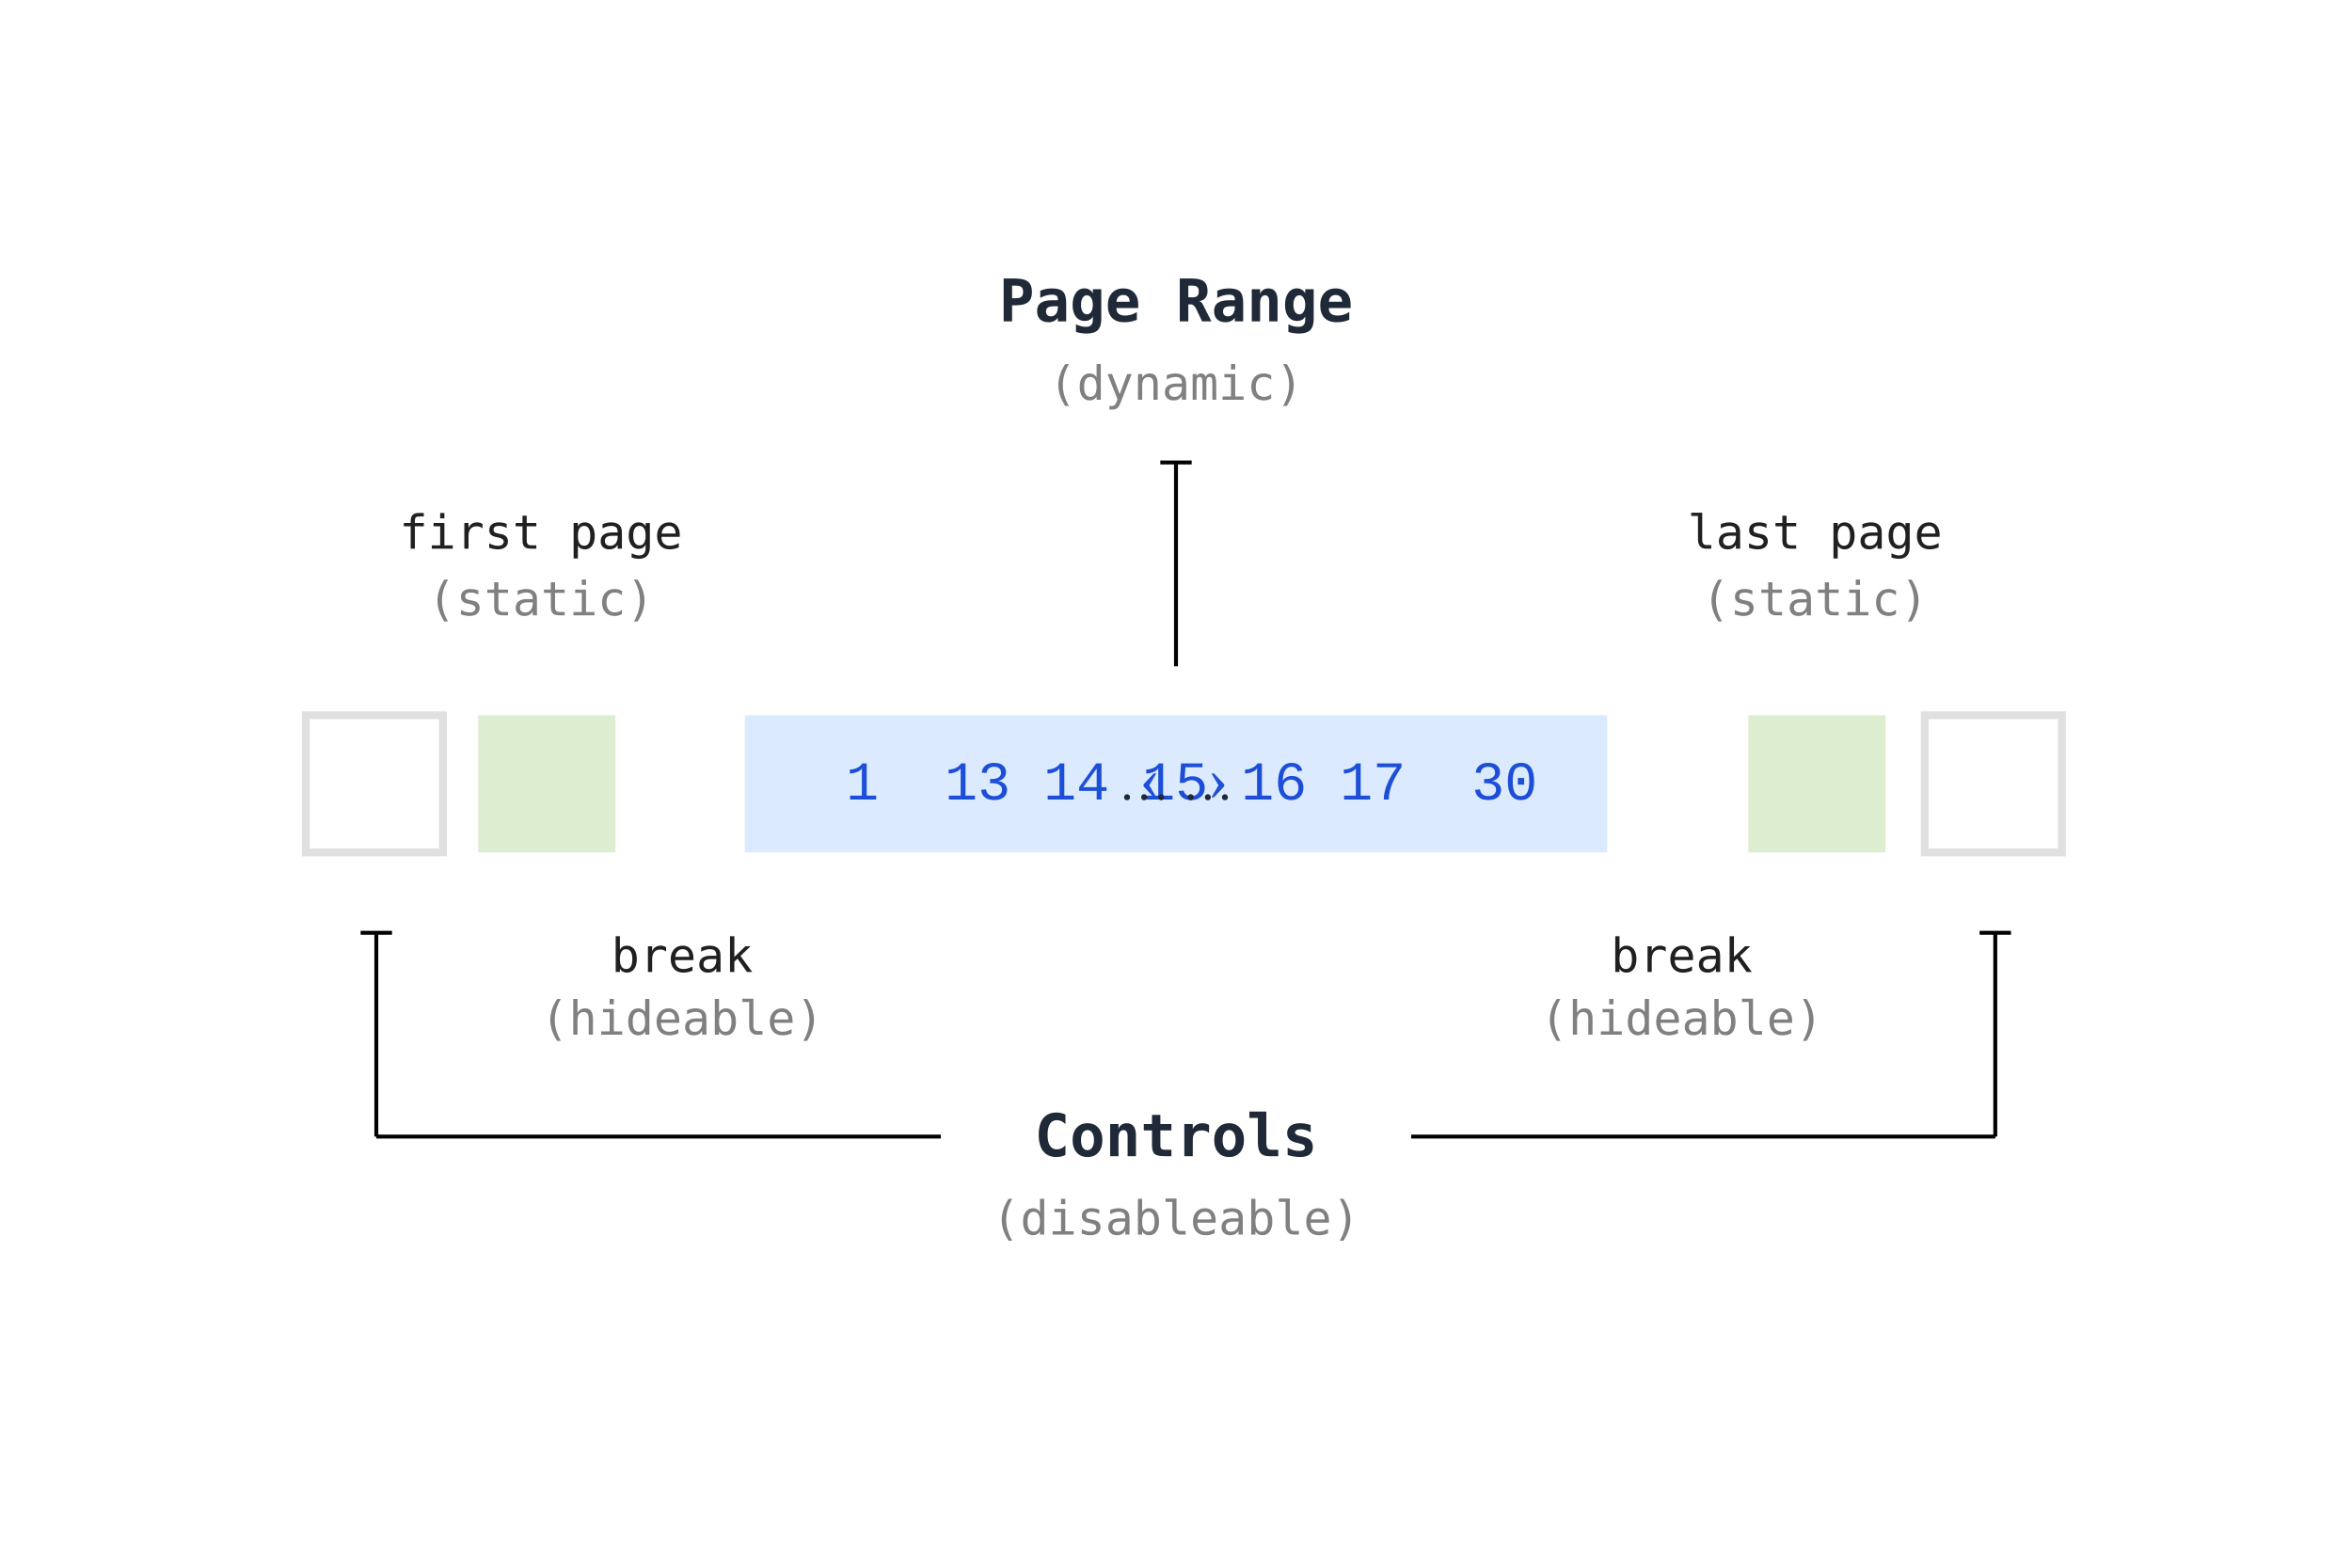
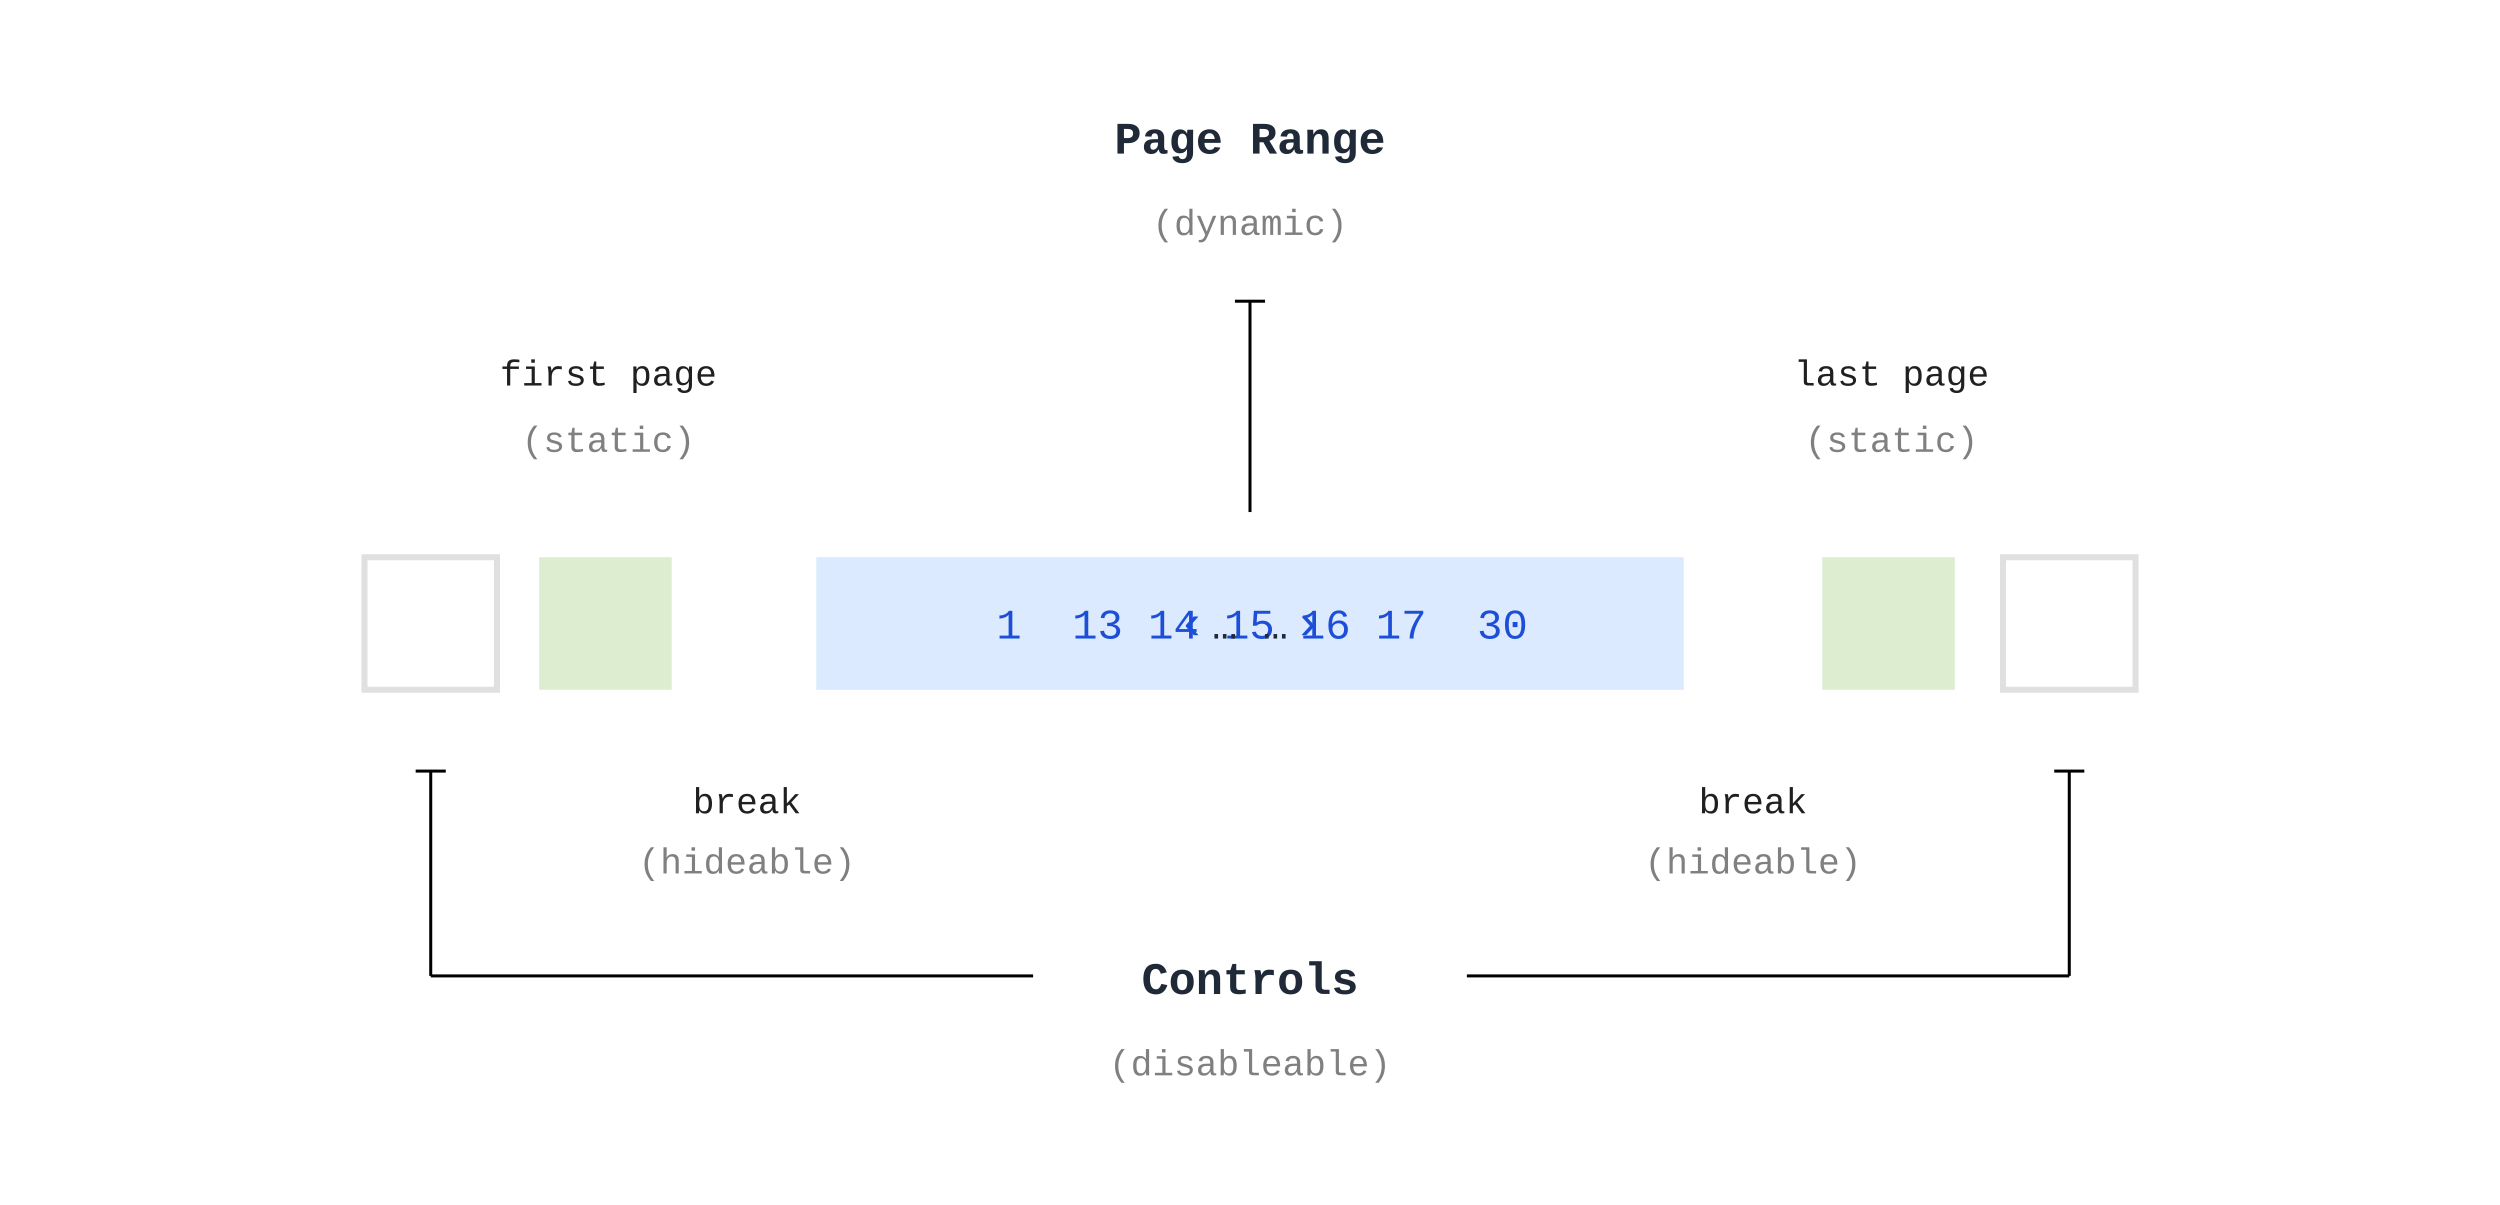
- <svg xmlns="http://www.w3.org/2000/svg" width="600" height="400" viewBox="0 0 600 400" version="1.1" xml:space="preserve" style="background-color:white">
+ <svg xmlns="http://www.w3.org/2000/svg" width="830" height="400" viewBox="0 0 830 400" version="1.1" xml:space="preserve">
  <style>
+   svg {
+     font-family: ui-monospace, SFMono-Regular, Menlo, Monaco, Consolas, "Liberation Mono", "Courier New", monospace;
+     background-color: white;
+   }
  .link {
-     font-family: ui-monospace, SFMono-Regular, Menlo, Monaco, Consolas, "Liberation Mono", "Courier New", monospace;
    font-style: normal;
    font-weight: normal;
    font-size: 14px;
    text-align: center;
    text-anchor: middle;
    fill-opacity: 1;
    fill: #1d4ed8;
  }
  .sepr {
+     font-size: 14px;
    fill: #1f2937;
-     font-size: 13px;
  }
  .descr {
-     font-family: monospace;
    font-weight: bold;
    fill: #1f2937;
    font-size: 15px;
  }
  .hint {
-     font-family: monospace;
    fill: #808080;
    font-size: 12px;
  }
  .norm {
-     font-family: monospace;
    fill: #202020;
    font-size: 12px;
  }
  .controls {
    font-size: 16px;
    fill: #1d4ed8;
  }
  .box-range {
    fill: #dbeafe;
  }
  .box-ctrls {
    stroke: #e0e0e0;
    stroke-width: 2;
    fill: none;
  }
  .box-static {
    fill: #dcedd0;
  }
  line {
    stroke-width: 1;
    stroke: black;
  }
  </style>
-   <text xml:space="preserve" class="descr" x="300" y="82" text-anchor="middle">Page Range</text>
-   <text xml:space="preserve" class="hint" x="300" y="102" text-anchor="middle">(dynamic)</text>
-   <text xml:space="preserve" class="norm" x="138" y="140" text-anchor="middle">first page</text>
-   <text xml:space="preserve" class="hint" x="138" y="157" text-anchor="middle">(static)</text>
-   <text xml:space="preserve" class="norm" x="463" y="140" text-anchor="middle">last page</text>
-   <text xml:space="preserve" class="hint" x="463" y="157" text-anchor="middle">(static)</text>
-   <text xml:space="preserve" class="norm" x="174" y="248" text-anchor="middle">break</text>
-   <text xml:space="preserve" class="hint" x="174" y="264" text-anchor="middle">(hideable)</text>
-   <text xml:space="preserve" class="norm" x="429" y="248" text-anchor="middle">break</text>
-   <text xml:space="preserve" class="hint" x="429" y="264" text-anchor="middle">(hideable)</text>
-   <text xml:space="preserve" class="descr" x="300" y="295" text-anchor="middle">Controls</text>
-   <text xml:space="preserve" class="hint" x="300" y="315" text-anchor="middle">(disableable)</text>
-   <line x1="296" y1="118" x2="304" y2="118" />
-   <line x1="300" y1="118" x2="300" y2="170" />
-   <line x1="92" y1="238" x2="100" y2="238" />
-   <line x1="96" y1="238" x2="96" y2="290" />
-   <line x1="505" y1="238" x2="513" y2="238" />
-   <line x1="509" y1="238" x2="509" y2="290" />
-   <line x1="96" y1="290" x2="240" y2="290" />
-   <line x1="509" y1="290" x2="360" y2="290" />
-   <rect class="box-ctrls" width="35" height="35" x="78" y="182.5" />
-   <rect class="box-static" width="35" height="35" x="122" y="182.5" />
-   <rect class="box-range" width="220" height="35" x="190" y="182.5" />
-   <rect class="box-static" width="35" height="35" x="446" y="182.5" />
-   <rect class="box-ctrls" width="35" height="35" x="491" y="182.5" />
-   <text xml:space="preserve" class="link" x="304" y="204" text-anchor="middle" word-spacing="20">1  13 14 15 16 17  30</text>
-   <text xml:space="preserve" class="sepr" x="300" y="204" text-anchor="middle" word-spacing="238">… …</text>
-   <text xml:space="preserve" class="controls" x="302" y="204" text-anchor="middle" word-spacing="132">‹   ›</text>
+   <text xml:space="preserve" class="descr" x="415" y="51" text-anchor="middle">Page Range</text>
+   <text xml:space="preserve" class="hint" x="415" y="78" text-anchor="middle">(dynamic)</text>
+   <text xml:space="preserve" class="norm" x="202" y="128" text-anchor="middle">first page</text>
+   <text xml:space="preserve" class="hint" x="202" y="150" text-anchor="middle">(static)</text>
+   <text xml:space="preserve" class="norm" x="628" y="128" text-anchor="middle">last page</text>
+   <text xml:space="preserve" class="hint" x="628" y="150" text-anchor="middle">(static)</text>
+   <text xml:space="preserve" class="norm" x="248" y="270" text-anchor="middle">break</text>
+   <text xml:space="preserve" class="hint" x="248" y="290" text-anchor="middle">(hideable)</text>
+   <text xml:space="preserve" class="norm" x="582" y="270" text-anchor="middle">break</text>
+   <text xml:space="preserve" class="hint" x="582" y="290" text-anchor="middle">(hideable)</text>
+   <text xml:space="preserve" class="descr" x="415" y="330" text-anchor="middle">Controls</text>
+   <text xml:space="preserve" class="hint" x="415" y="357" text-anchor="middle">(disableable)</text>
+   <line x1="410" y1="100" x2="420" y2="100" />
+   <line x1="415" y1="100" x2="415" y2="170" />
+   <line x1="138" y1="256" x2="148" y2="256" />
+   <line x1="143" y1="256" x2="143" y2="324" />
+   <line x1="143" y1="324" x2="343" y2="324" />
+   <line x1="682" y1="256" x2="692" y2="256" />
+   <line x1="687" y1="256" x2="687" y2="324" />
+   <line x1="687" y1="324" x2="487" y2="324" />
+   <rect class="box-ctrls" width="44" height="44" x="121" y="185" />
+   <rect class="box-static" width="44" height="44" x="179" y="185" />
+   <rect class="box-range" width="288" height="44" x="271" y="185" />
+   <rect class="box-static" width="44" height="44" x="605" y="185" />
+   <rect class="box-ctrls" width="44" height="44" x="665" y="185" />
+   <text xml:space="preserve" class="link" x="419" y="212" text-anchor="middle" word-spacing="32.6">1  13 14 15 16 17  30</text>
+   <text xml:space="preserve" class="sepr" x="415" y="212" text-anchor="middle" word-spacing="320">… …</text>
+   <text xml:space="preserve" class="controls" x="415" y="212" text-anchor="middle" word-spacing="169">‹   ›</text>
</svg>
